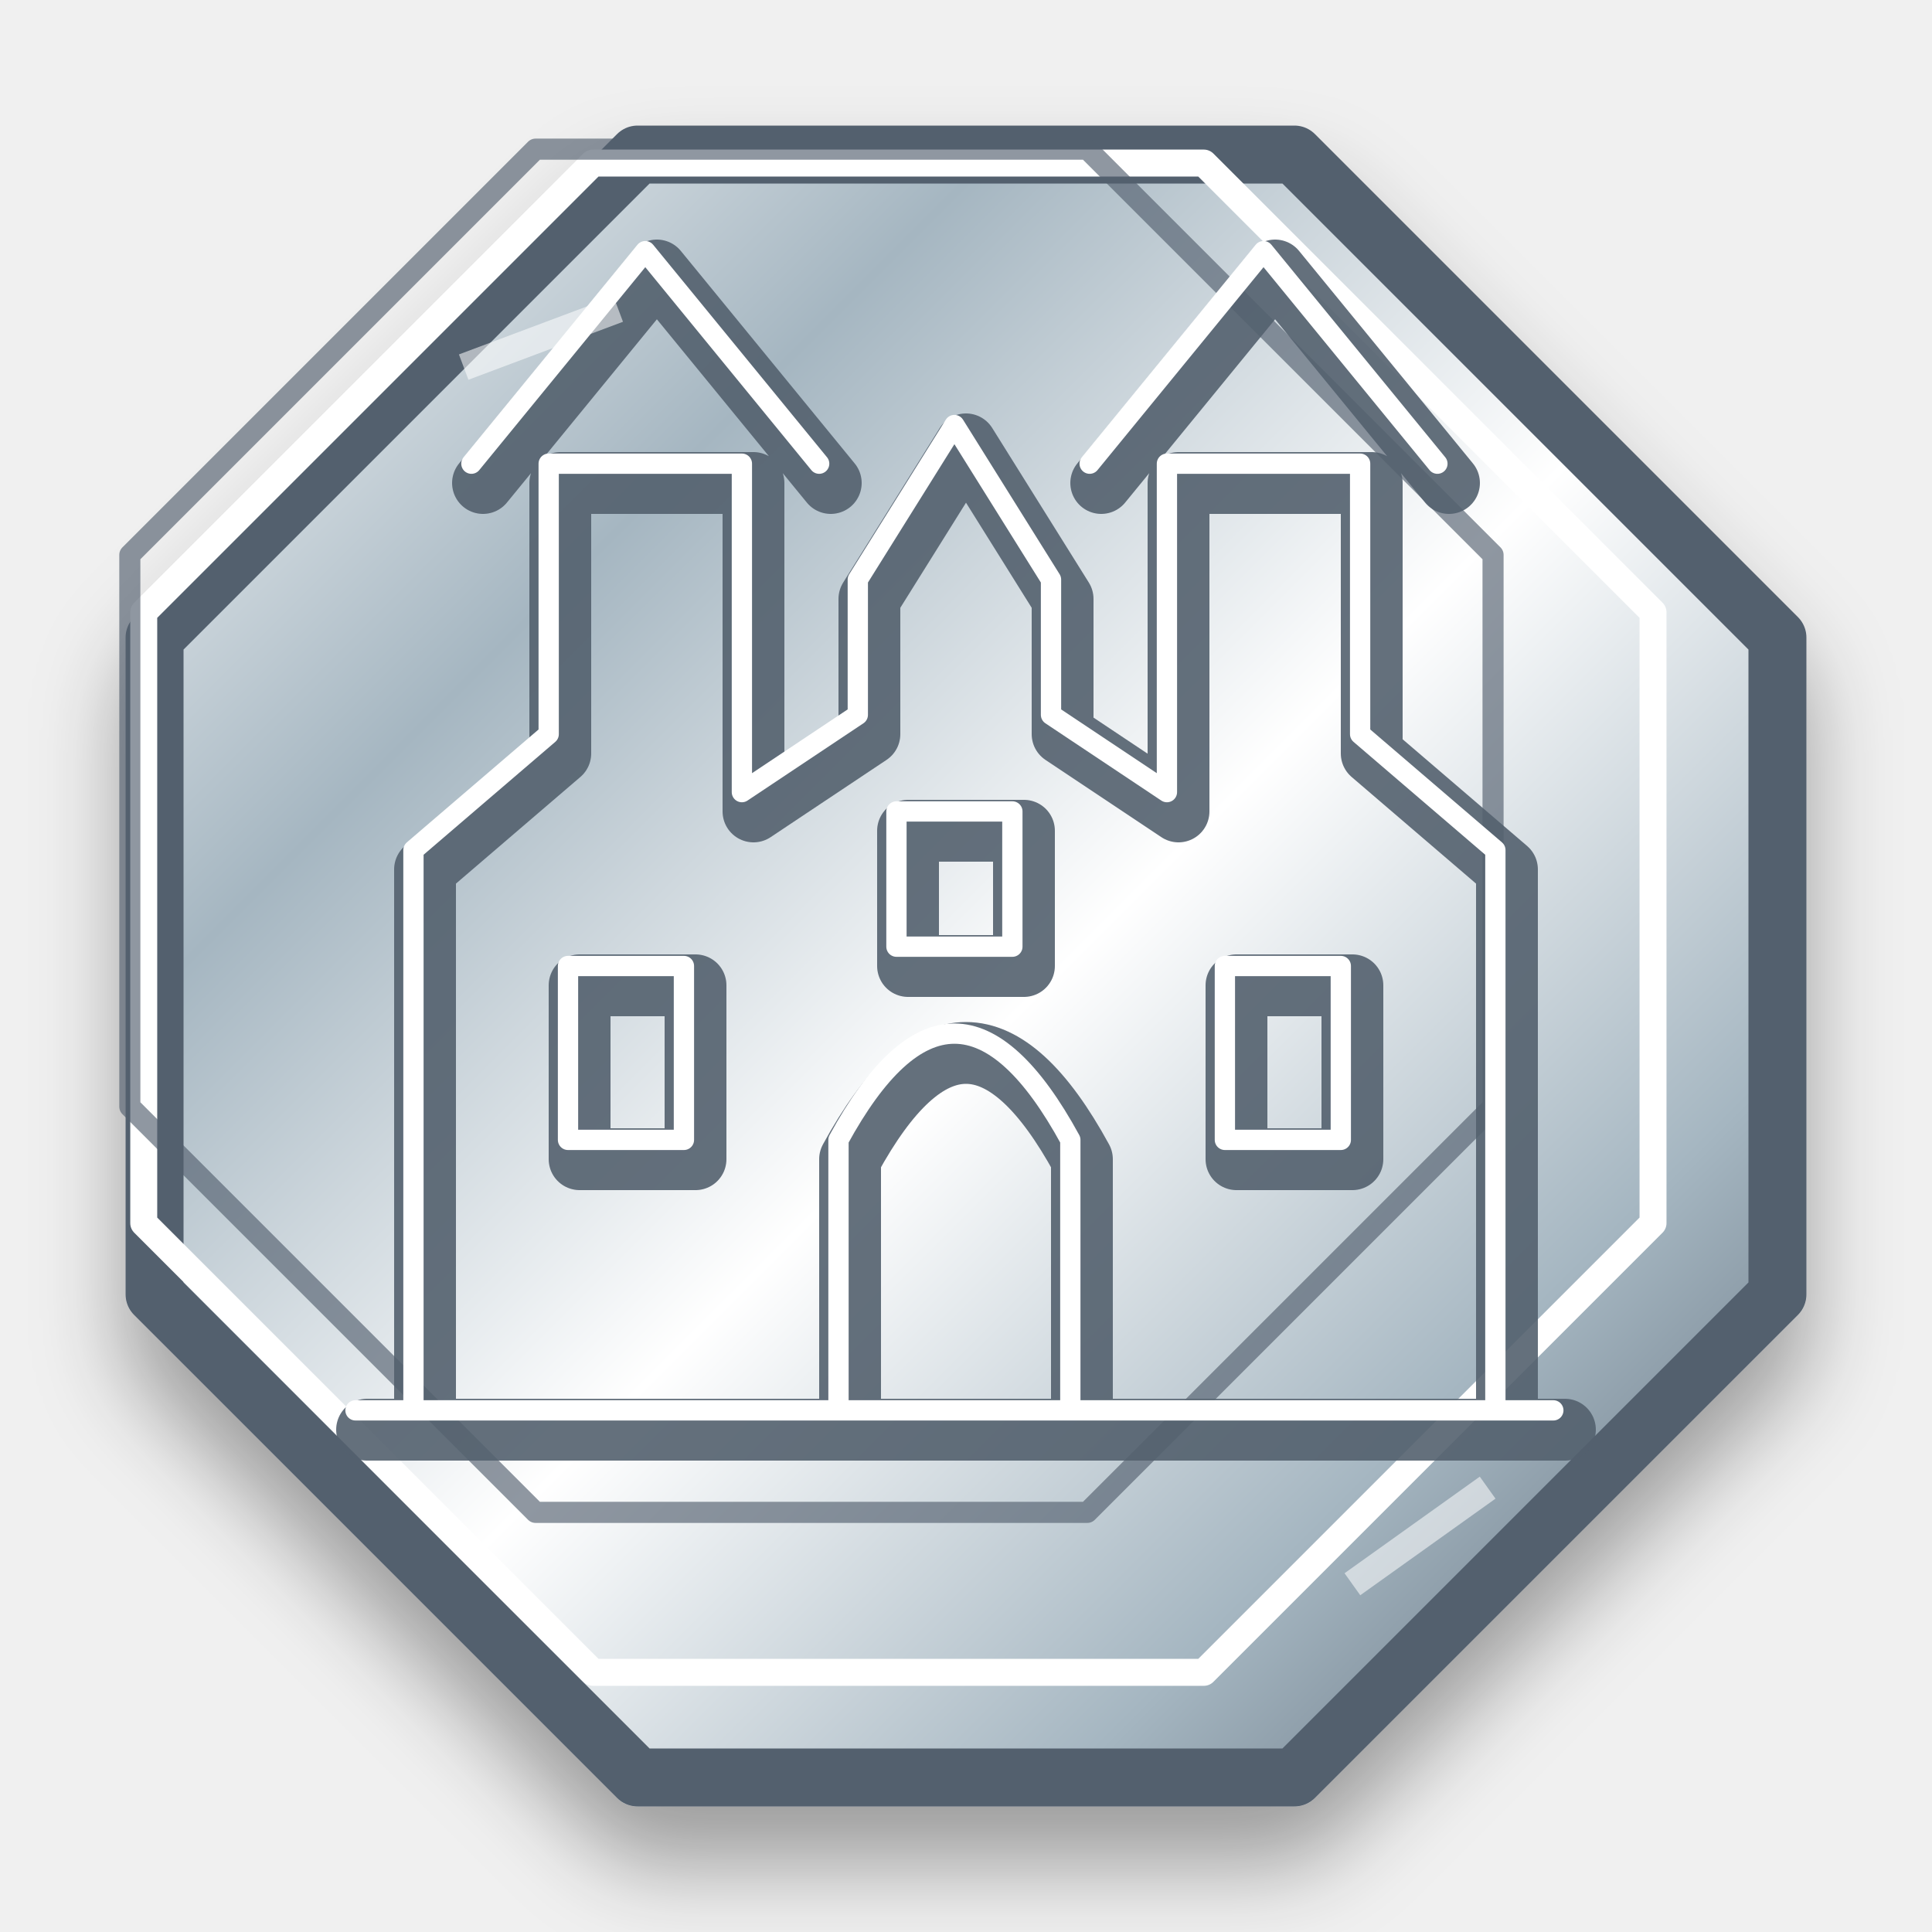
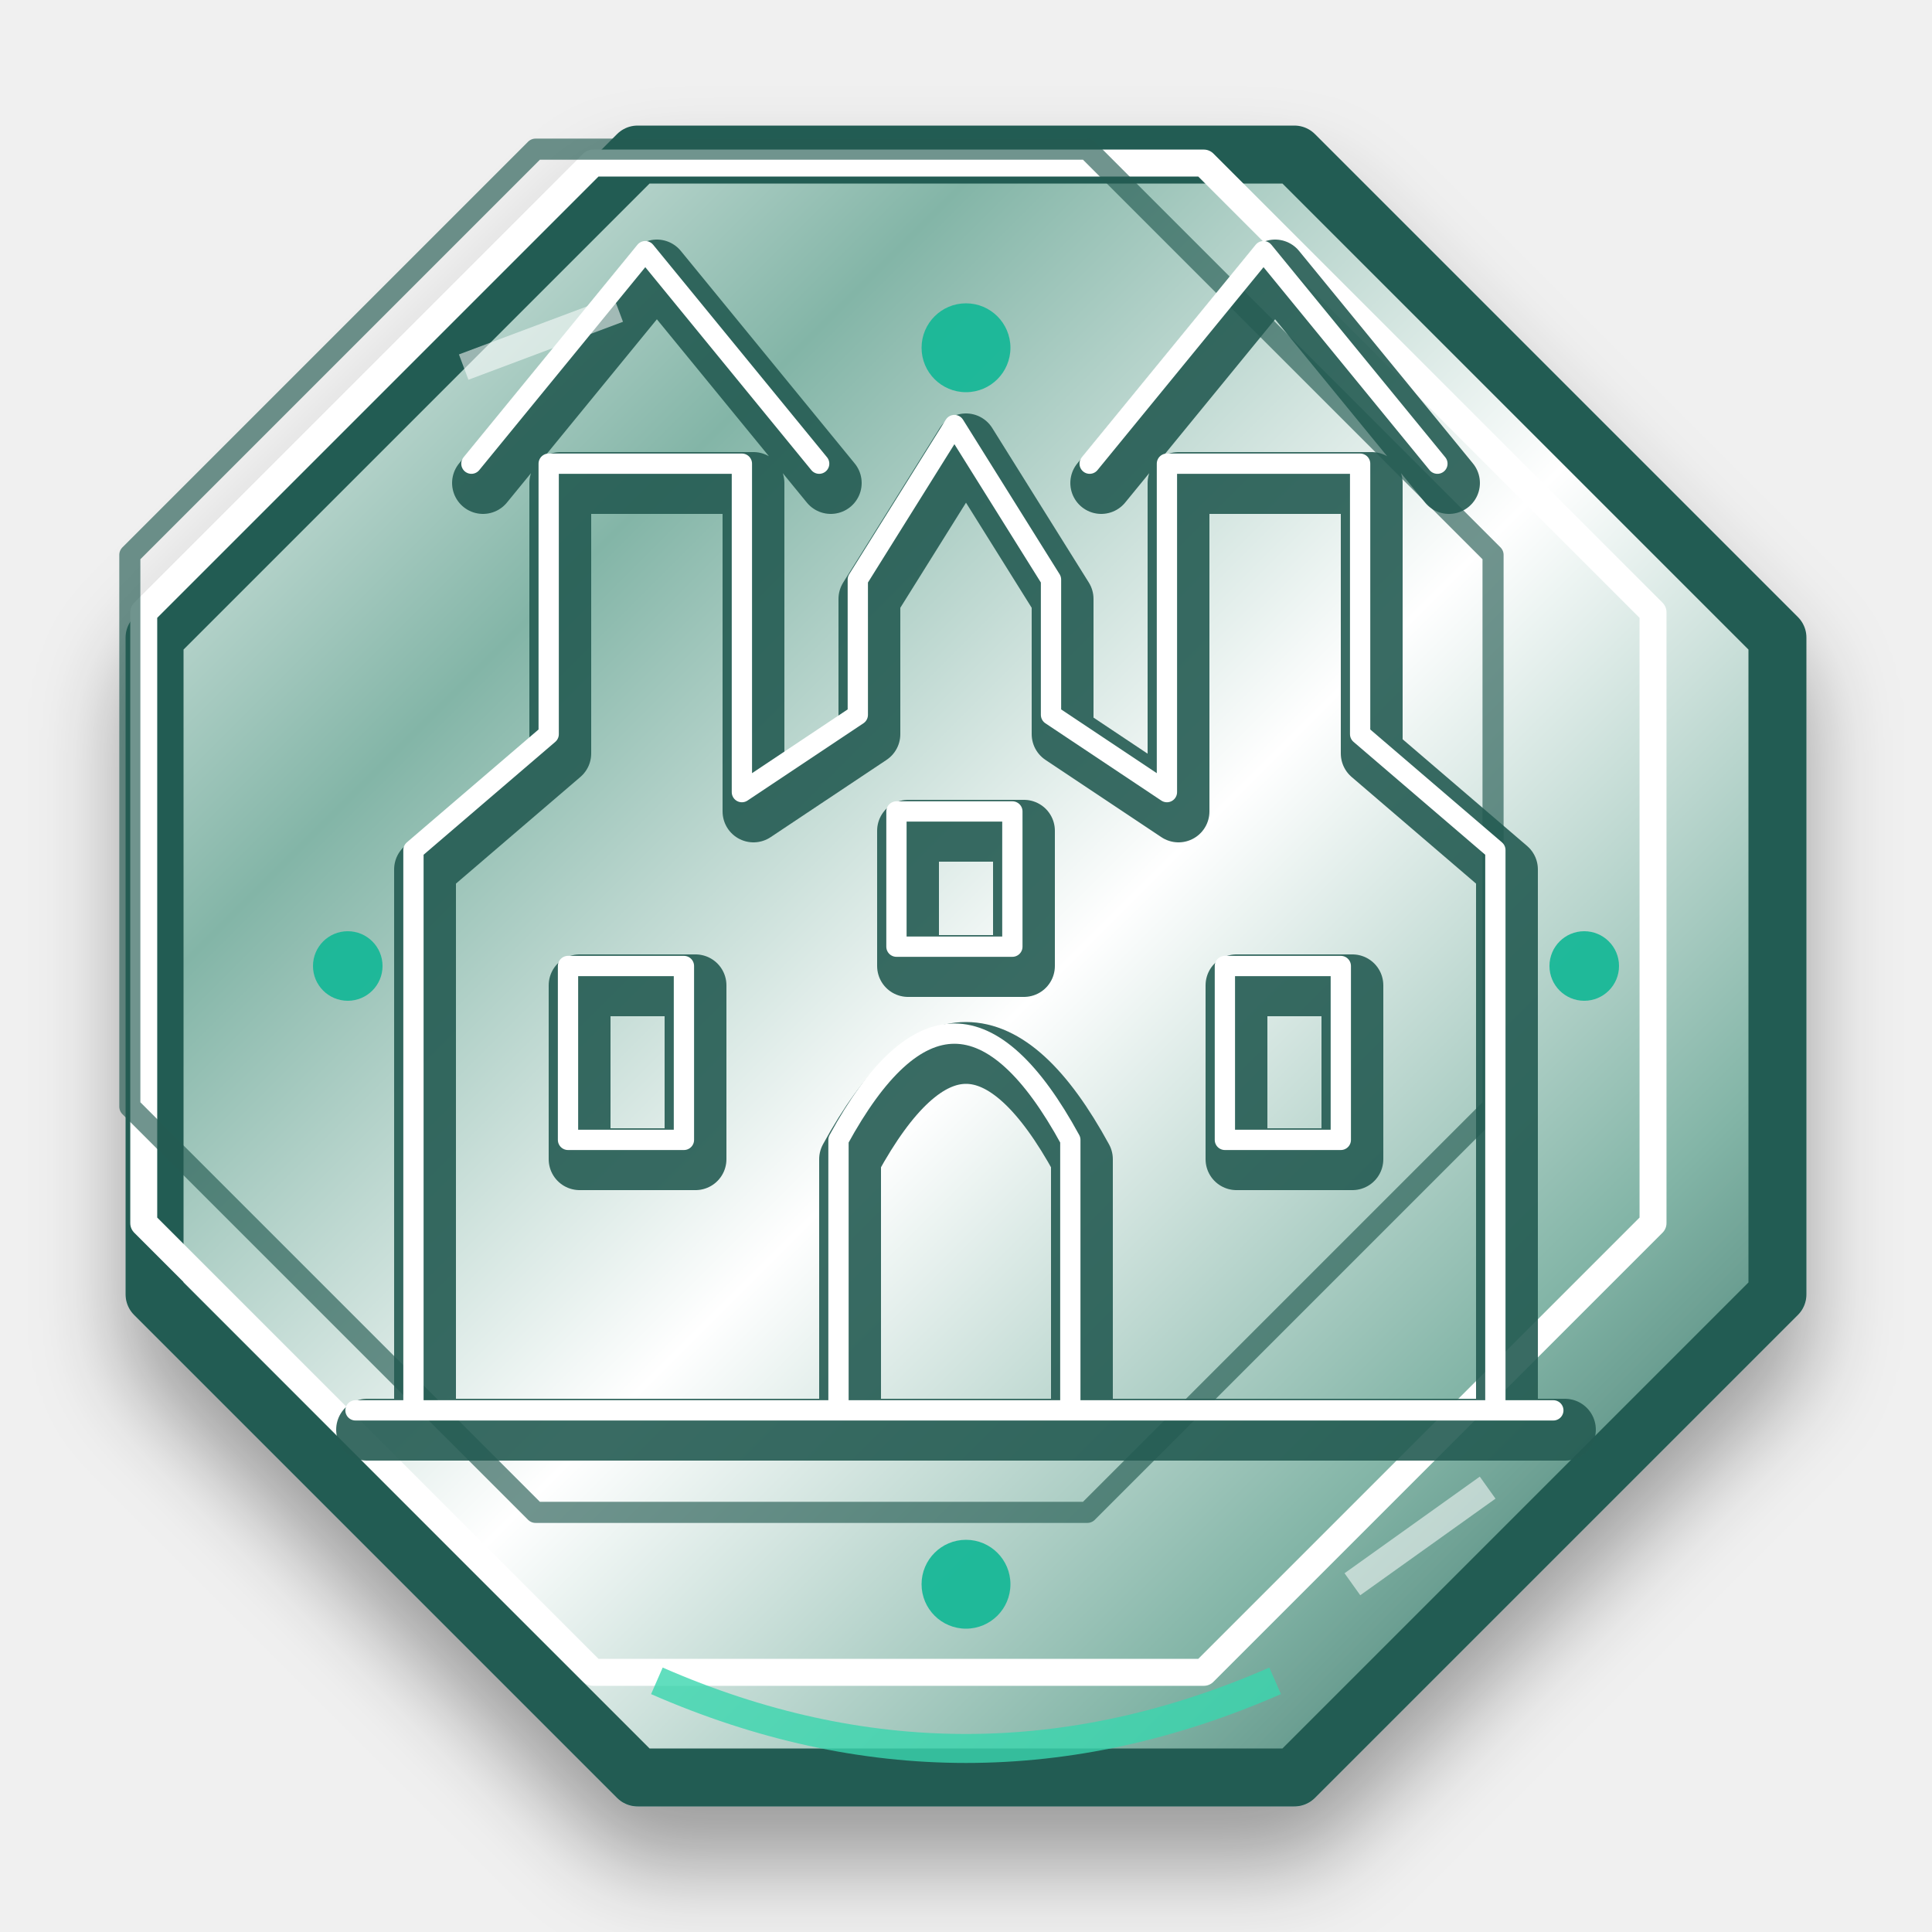
<svg xmlns="http://www.w3.org/2000/svg" viewBox="0 0 100 100" role="img" aria-label="Moeda de Platina de fantasia">
  <defs>
    <linearGradient id="metal" x1="0" y1="0" x2="1" y2="1">
      <stop stop-color="#ffffff" />
-       <stop offset=".26" stop-color="#a5b6c1" />
+       <stop offset=".26" stop-color="#83b5a7" />
      <stop offset=".53" stop-color="#ffffff" />
-       <stop offset=".78" stop-color="#a5b6c1" />
-       <stop offset="1" stop-color="#53606e" />
+       <stop offset=".78" stop-color="#83b5a7" />
+       <stop offset="1" stop-color="#245b52" />
    </linearGradient>
    <linearGradient id="rim" x1="0" y1="0" x2=".8" y2="1">
      <stop stop-color="#ffffff" />
-       <stop offset=".5" stop-color="#53606e" />
+       <stop offset=".5" stop-color="#245b52" />
      <stop offset="1" stop-color="#ffffff" />
    </linearGradient>
    <filter id="shadow" x="-30%" y="-30%" width="160%" height="160%">
      <feDropShadow dx="0" dy="3" stdDeviation="2.3" flood-opacity=".35" />
    </filter>
  </defs>
-   <path d="M33 8 H67 L92 33 V67 L67 92 H33 L8 67 V33 Z" fill="url(#metal)" stroke="#53606e" stroke-width="3" stroke-linejoin="round" filter="url(#shadow)" />
+   <path d="M33 8 H67 L92 33 V67 L67 92 H33 L8 67 V33 Z" fill="url(#metal)" stroke="#245b52" stroke-width="3" stroke-linejoin="round" filter="url(#shadow)" />
  <path d="M33 8 H67 L92 33 V67 L67 92 H33 L8 67 V33 Z" fill="none" stroke="#ffffff" stroke-width="1.5" stroke-linejoin="round" transform="translate(0 1) scale(.93)" style="transform-origin:50px 50px" />
-   <path d="M33 8 H67 L92 33 V67 L67 92 H33 L8 67 V33 Z" fill="none" stroke="#53606e" stroke-width="1.3" stroke-linejoin="round" transform="translate(0 1) scale(.84)" style="transform-origin:50px 50px" opacity=".65" />
-   <g fill="none" stroke="#53606e" stroke-width="3.2" stroke-linecap="round" stroke-linejoin="round" opacity=".9">
+   <path d="M33 8 H67 L92 33 V67 L67 92 H33 L8 67 V33 Z" fill="none" stroke="#245b52" stroke-width="1.3" stroke-linejoin="round" transform="translate(0 1) scale(.84)" style="transform-origin:50px 50px" opacity=".65" />
+   <g fill="none" stroke="#245b52" stroke-width="3.2" stroke-linecap="round" stroke-linejoin="round" opacity=".9">
    <path d="M22 74 V45 L29 39 V25 H39 V42 L45 38 V31 L50 23 L55 31 V38 L61 42 V25 H71 V39 L78 45 V74 Z M19 74 H81 M25 25 L34 14 L43 25 M57 25 L66 14 L75 25 M44 74 V60 Q50 49 56 60 V74 M30 51 H36 V60 H30 Z M64 51 H70 V60 H64 Z M47 43 H53 V50 H47 Z" />
  </g>
  <g fill="none" stroke="#ffffff" stroke-width="1.05" stroke-linecap="round" stroke-linejoin="round" transform="translate(-.6 -1)">
    <path d="M22 74 V45 L29 39 V25 H39 V42 L45 38 V31 L50 23 L55 31 V38 L61 42 V25 H71 V39 L78 45 V74 Z M19 74 H81 M25 25 L34 14 L43 25 M57 25 L66 14 L75 25 M44 74 V60 Q50 49 56 60 V74 M30 51 H36 V60 H30 Z M64 51 H70 V60 H64 Z M47 43 H53 V50 H47 Z" />
  </g>
+   <g fill="#18b897" opacity=".95">
+     <circle cx="50" cy="18" r="2.3" />
+     <circle cx="18" cy="50" r="1.8" />
+     <circle cx="82" cy="50" r="1.8" />
+     <circle cx="50" cy="82" r="2.3" />
+   </g>
  <path d="M24 19 L32 16 M70 82 L77 77" stroke="#ffffff" stroke-width="1.4" opacity=".55" />
+   <path d="M34 87 Q50 94 66 87" fill="none" stroke="#39d6ae" stroke-width="1.5" opacity=".8" />
</svg>
